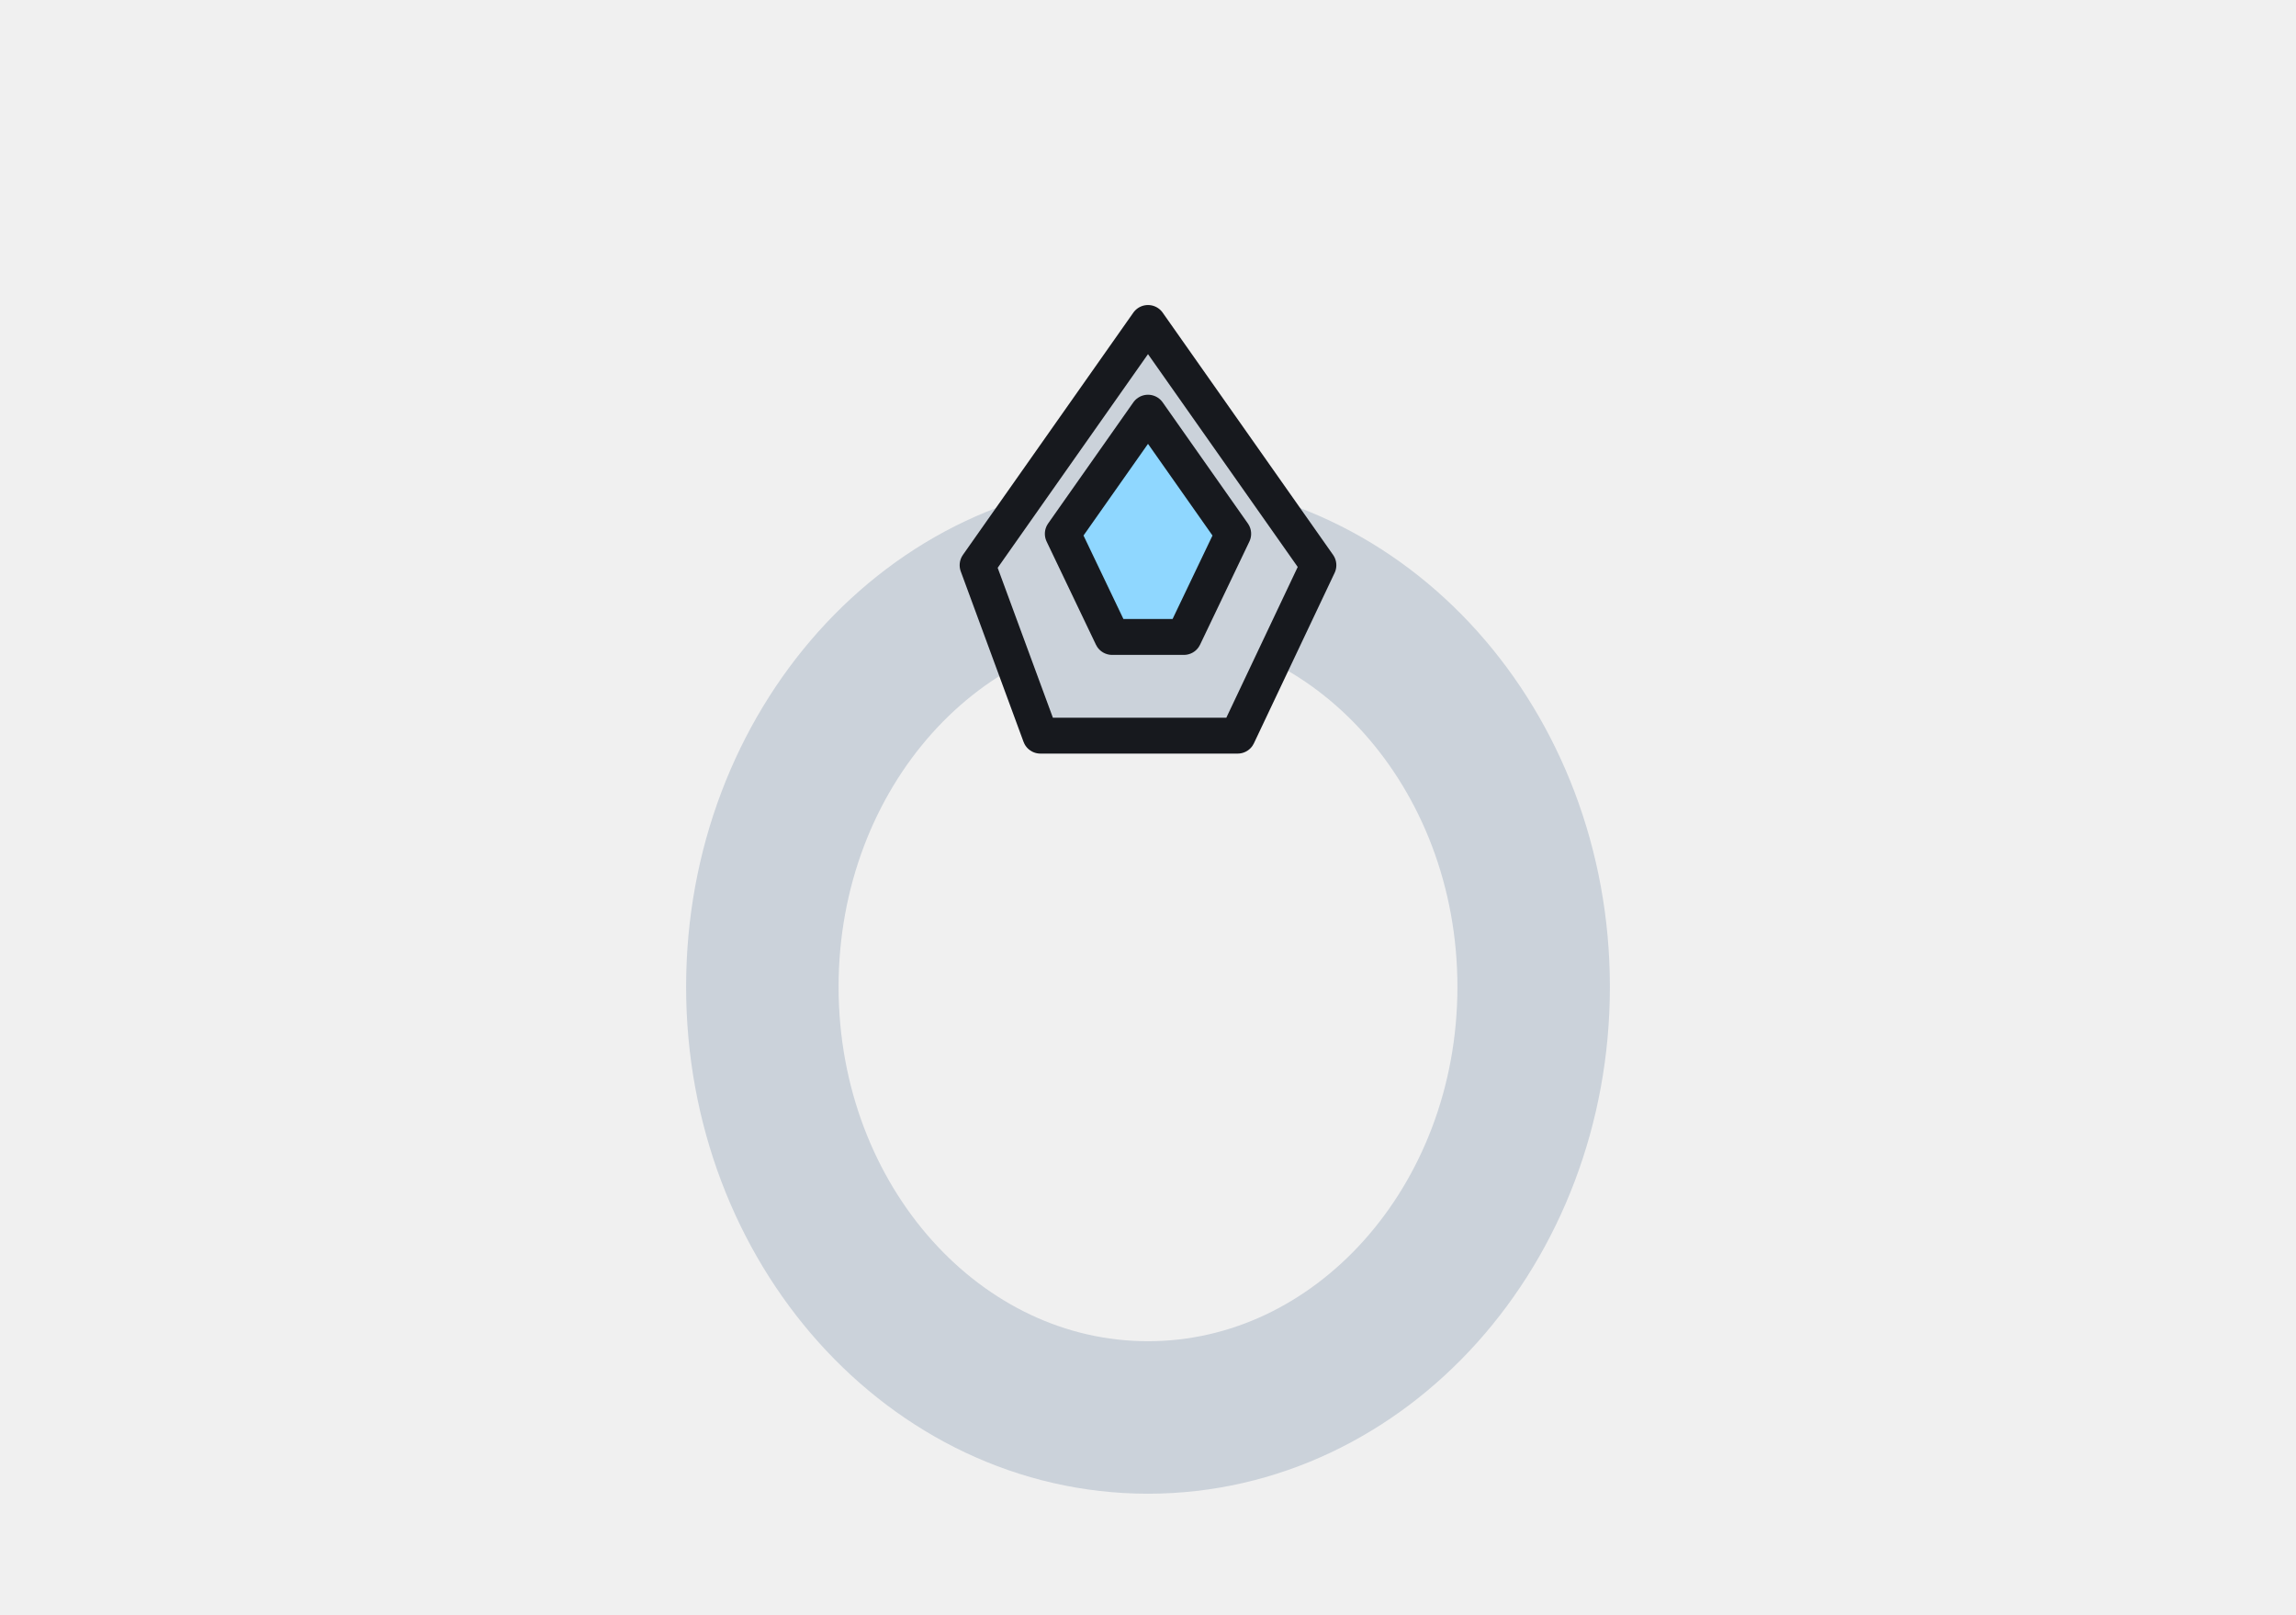
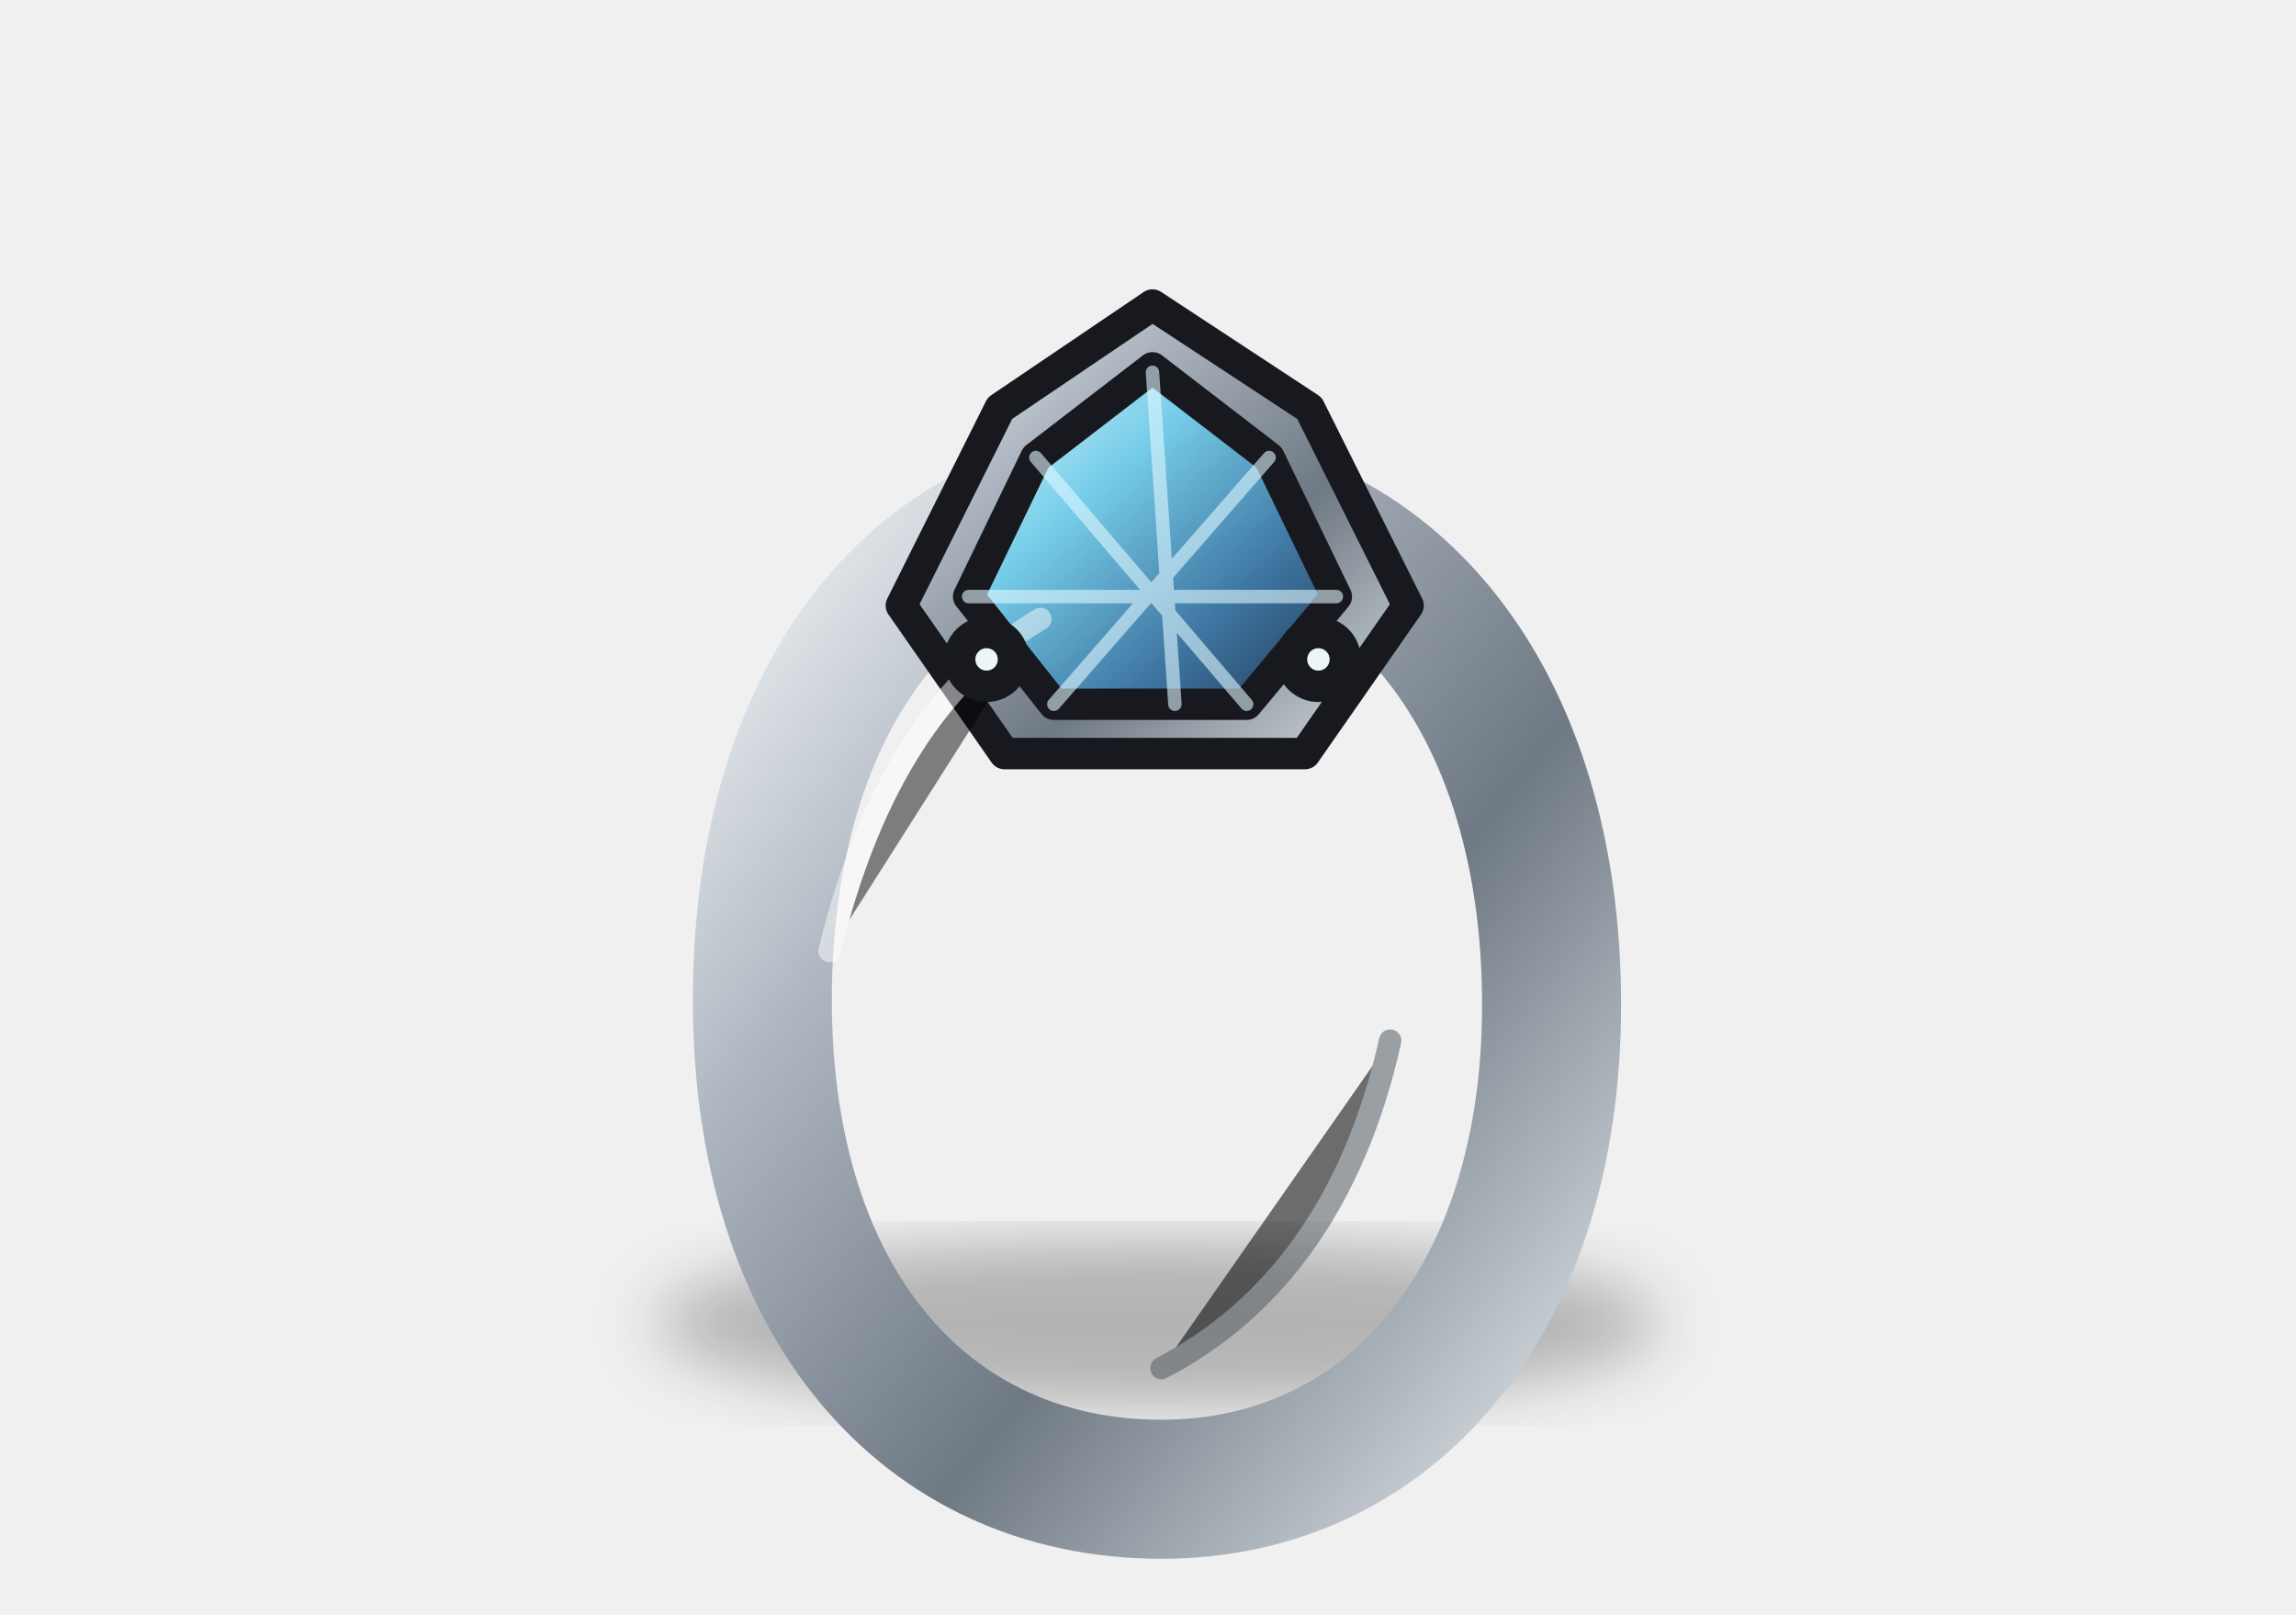
<svg xmlns="http://www.w3.org/2000/svg" viewBox="0 0 512 360">
-   <g stroke="#17191e" stroke-width="8" stroke-linejoin="round">
-     <ellipse cx="256" cy="220" rx="86" ry="96" fill="none" stroke="#cbd2da" stroke-width="34" />
-     <path fill="#cbd2da" d="m218 126 38-54 38 54-18 38h-44z" />
-     <path fill="#8fd7ff" d="m237 119 19-27 19 27-11 23h-16z" />
+   <defs>
+     <linearGradient id="silver" x1="0" y1="0" x2="1" y2="1">
+       <stop stop-color="#f0f3f5" />
+       <stop offset=".28" stop-color="#aeb7c1" />
+       <stop offset=".62" stop-color="#6f7983" />
+       <stop offset="1" stop-color="#dbe1e6" />
+     </linearGradient>
+     <linearGradient id="gem" x1="0" y1="0" x2="1" y2="1">
+       <stop stop-color="#dff8ff" />
+       <stop offset=".35" stop-color="#76cde9" />
+       <stop offset=".7" stop-color="#3f77a3" />
+       <stop offset="1" stop-color="#203852" />
+     </linearGradient>
+     <filter id="shadow">
+       <feGaussianBlur stdDeviation="7" />
+     </filter>
+   </defs>
+   <ellipse cx="258" cy="295" rx="112" ry="19" fill="#000" opacity=".25" filter="url(#shadow)" />
+   <g stroke="#17191e" stroke-width="7" stroke-linejoin="round" stroke-linecap="round">
+     <path d="M170 223c0-69 36-112 86-112 55 0 90 46 90 113 0 66-36 108-87 108-53 0-89-42-89-109z" fill="none" stroke="url(#silver)" stroke-width="31" />
+     <path d="M201 135 223 91l34-23 35 23 22 44-23 33h-67z" fill="url(#silver)" />
+     <path d="m231 102 26-20 26 20 15 31-20 24h-43l-19-24z" fill="url(#gem)" />
+     <path d="m257 83 5 74M231 102l47 55M283 102l-48 55M216 133h82" fill="none" stroke="#dff8ff" stroke-width="3" opacity=".6" />
+     <path d="M185 212c9-37 25-61 47-74" stroke="#fff" stroke-width="5" opacity=".48" />
+     <path d="M310 232c-8 36-26 60-51 73" stroke="#535c66" stroke-width="5" opacity=".55" />
+     <circle cx="220" cy="147" r="6" fill="#eef5f8" />
+     <circle cx="294" cy="147" r="6" fill="#eef5f8" />
  </g>
</svg>
